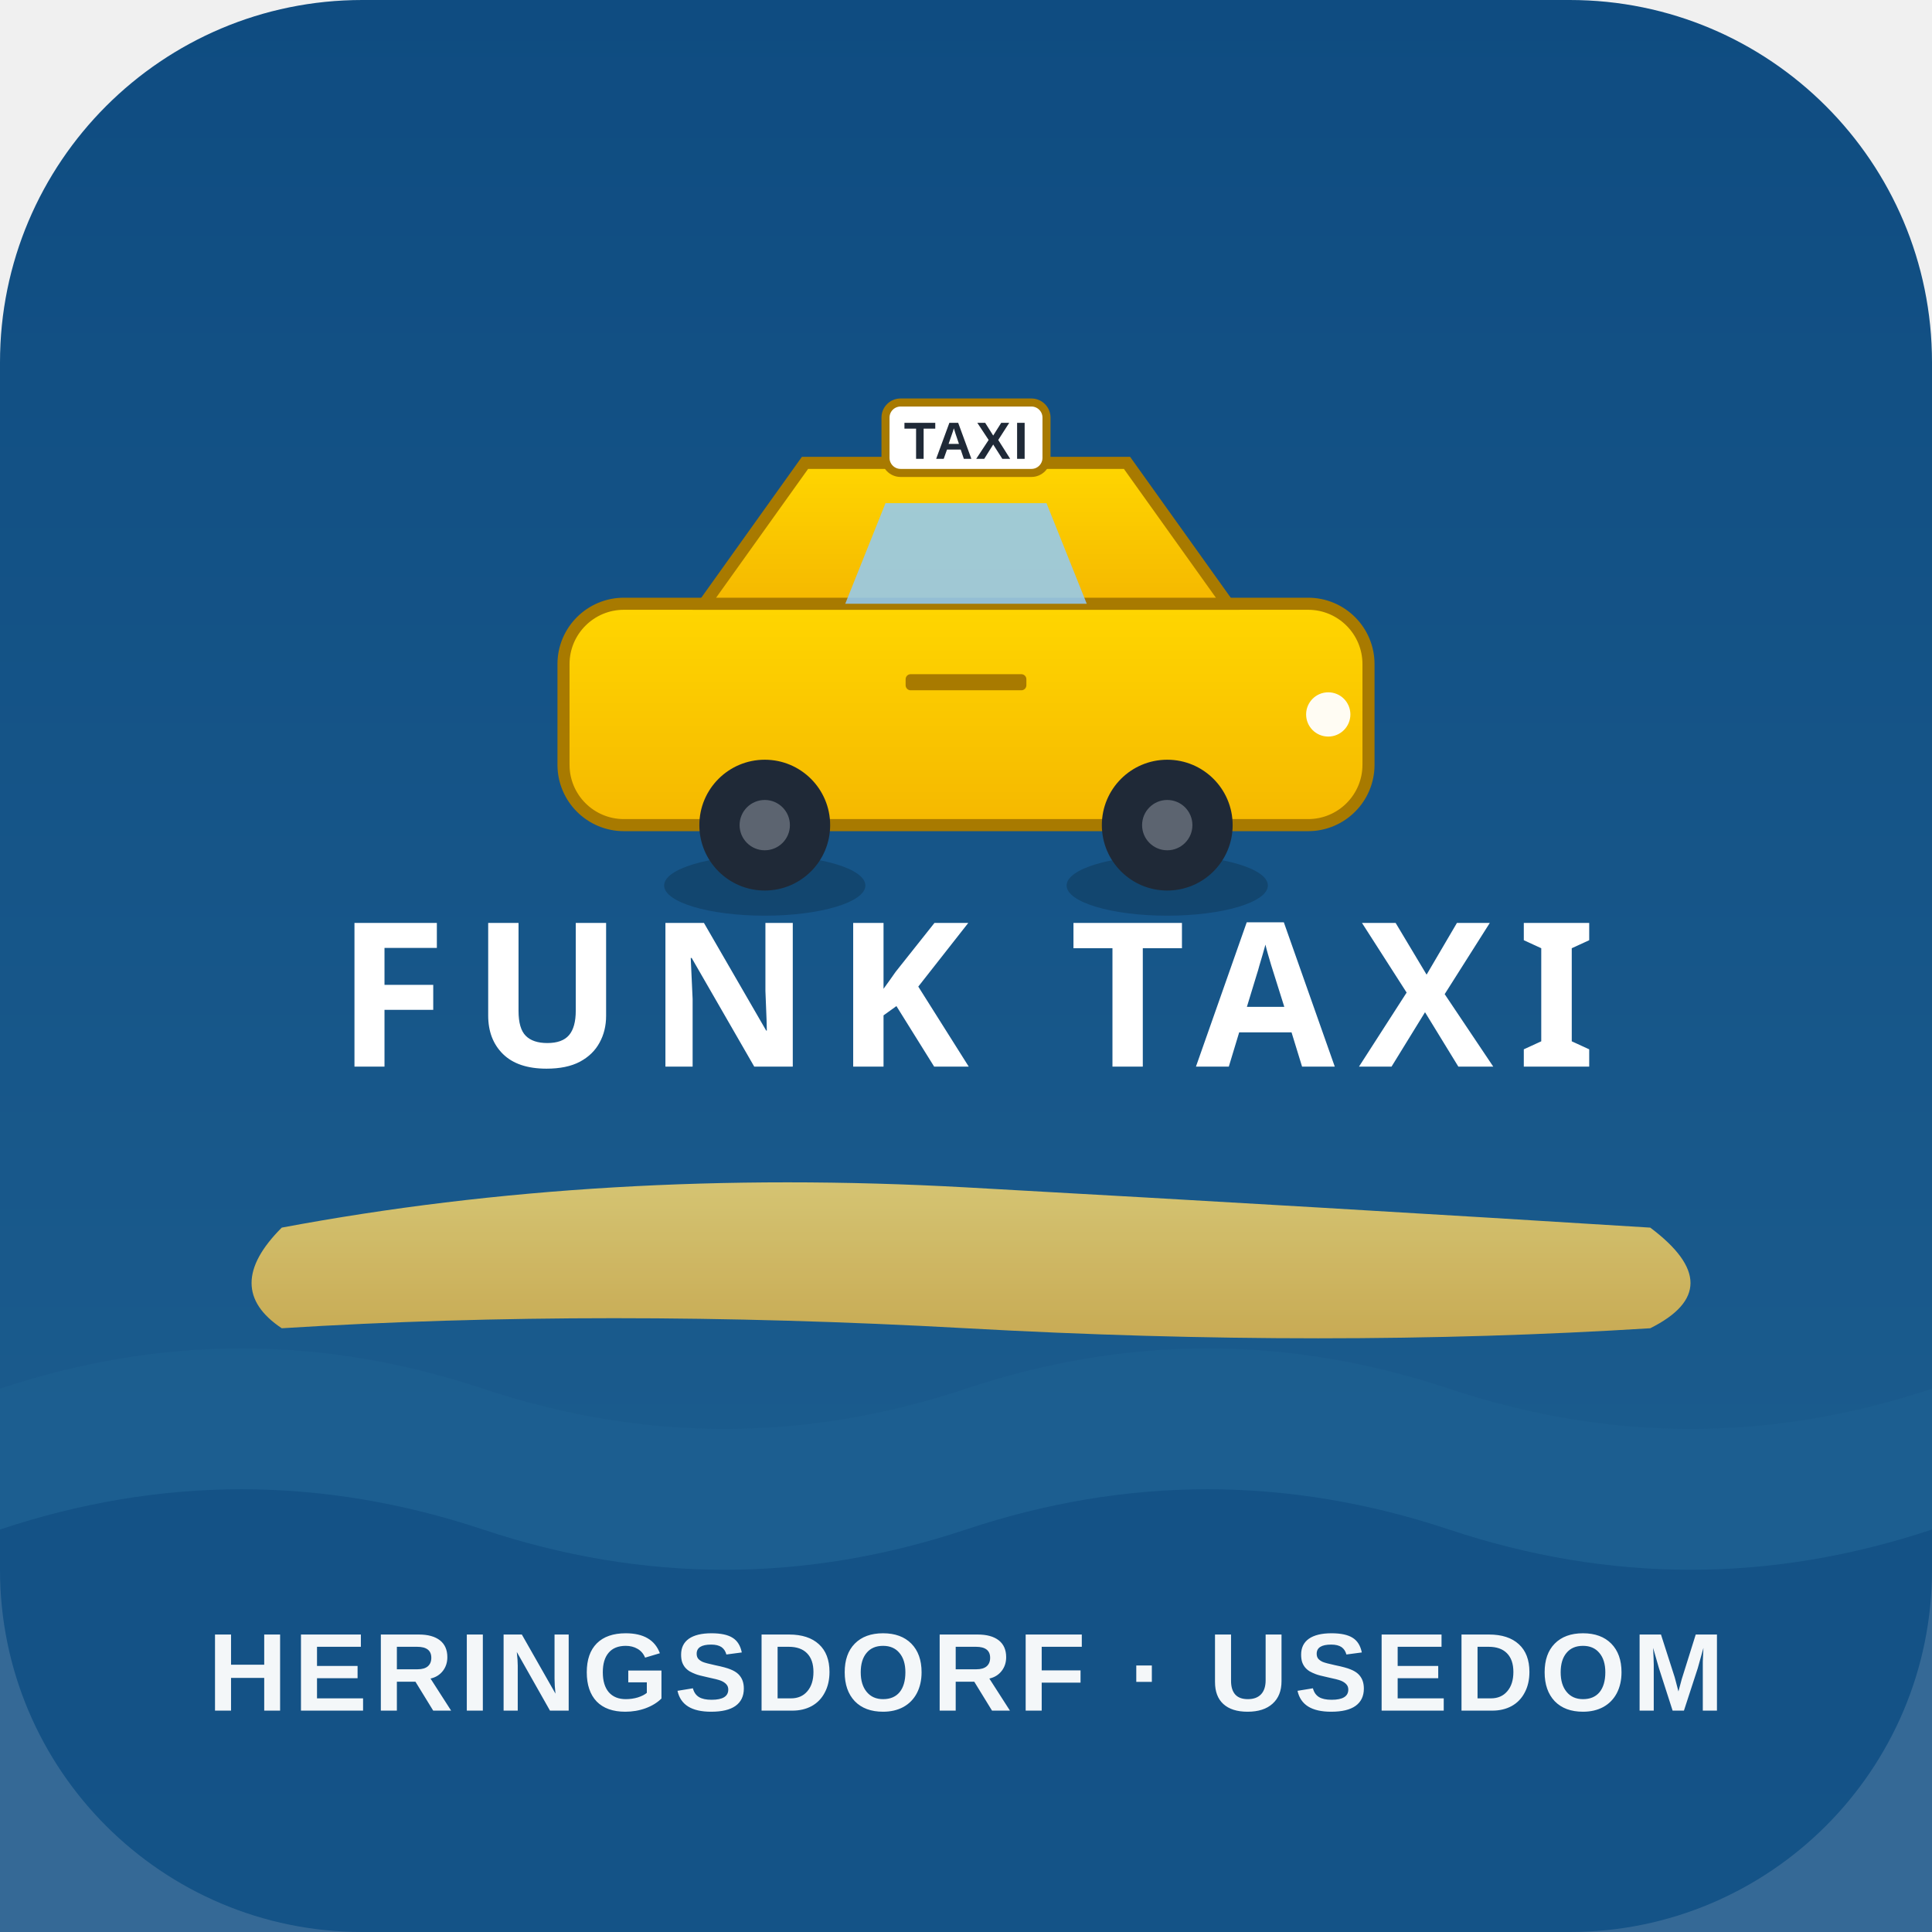
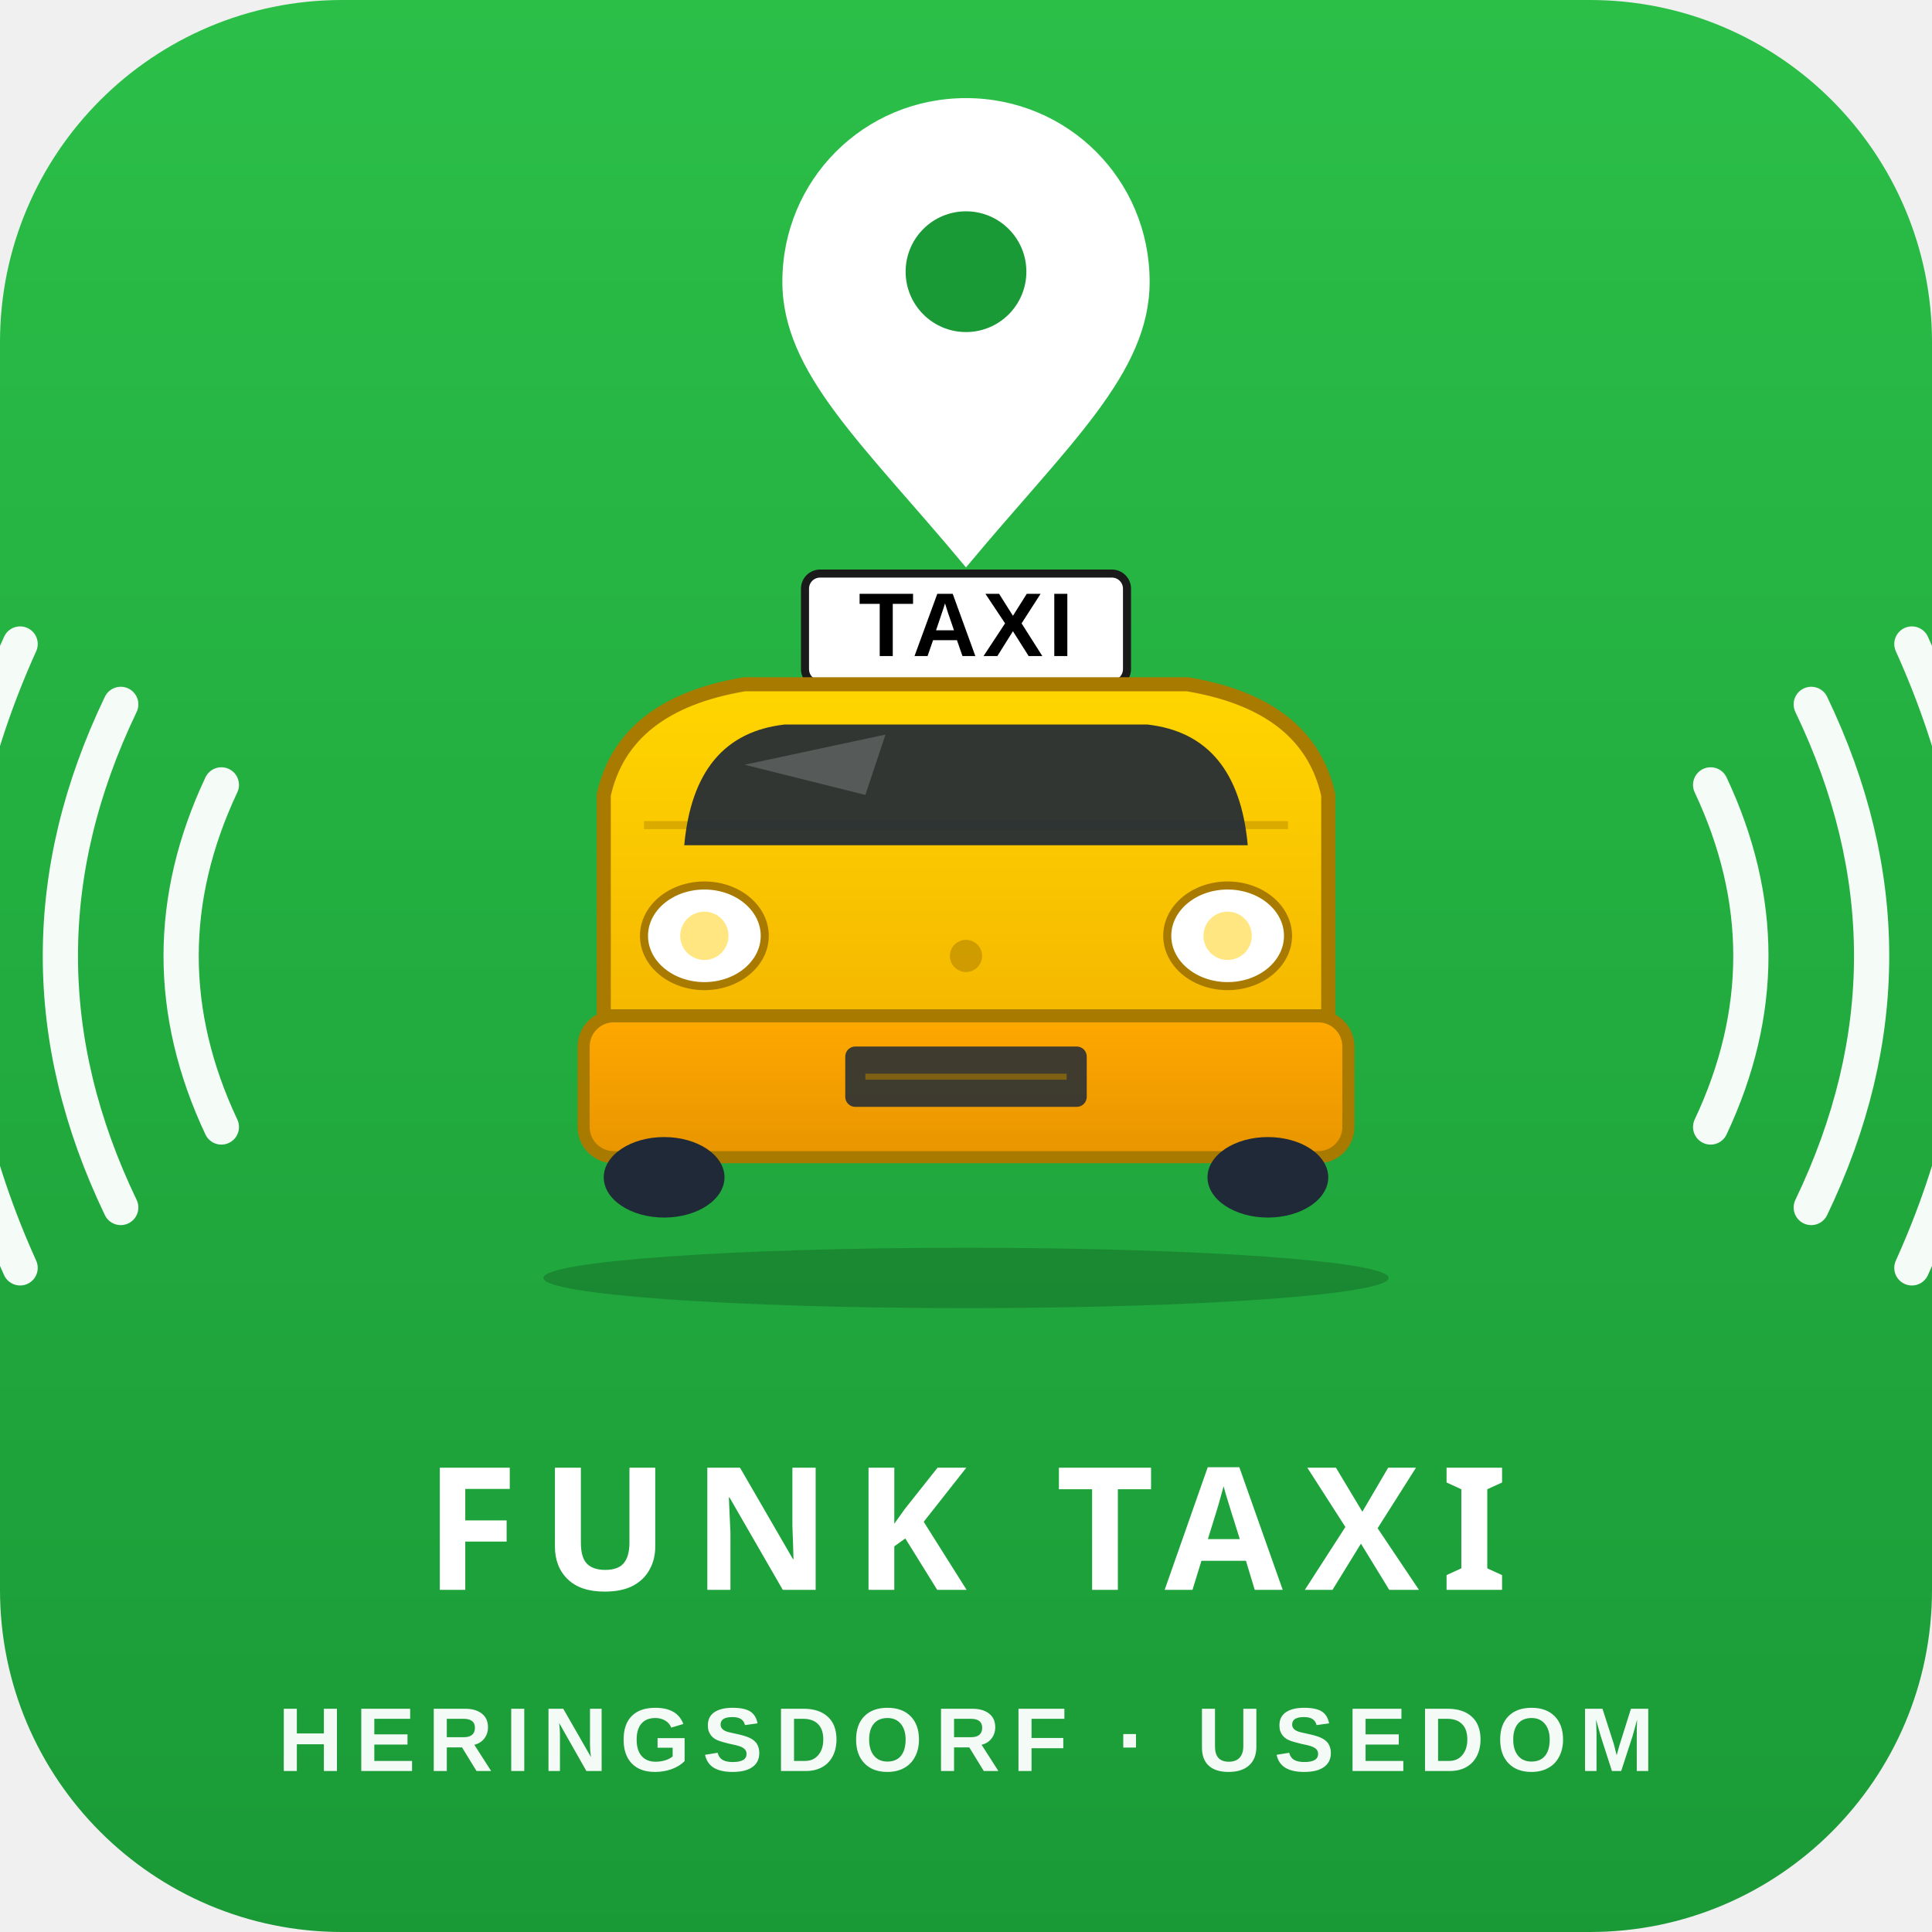
<svg xmlns="http://www.w3.org/2000/svg" viewBox="0 0 192 192" width="192" height="192">
  <defs>
-     <linearGradient id="sea" x1="0" x2="0" y1="0" y2="1">
-       <stop offset="0%" stop-color="#0f4c81" />
-       <stop offset="100%" stop-color="#1e6091" />
+     <linearGradient id="bg" x1="0" x2="0" y1="0" y2="1">
+       <stop offset="0%" stop-color="#2bbf48" />
+       <stop offset="100%" stop-color="#1a9a37" />
    </linearGradient>
-     <linearGradient id="sand" x1="0" x2="0" y1="0" y2="1">
-       <stop offset="0%" stop-color="#f5d76e" />
-       <stop offset="100%" stop-color="#e6b94a" />
-     </linearGradient>
-     <linearGradient id="taxi" x1="0" x2="0" y1="0" y2="1">
+     <linearGradient id="taxi-body" x1="0" x2="0" y1="0" y2="1">
      <stop offset="0%" stop-color="#FFD600" />
      <stop offset="100%" stop-color="#F5B800" />
    </linearGradient>
+     <linearGradient id="taxi-bumper" x1="0" x2="0" y1="0" y2="1">
+       <stop offset="0%" stop-color="#FFA800" />
+       <stop offset="100%" stop-color="#E89500" />
+     </linearGradient>
  </defs>
-   <rect width="192" height="192" rx="36" fill="url(#sea)" />
-   <path d="M0 138 Q24 130 48 138 T96 138 T144 138 T192 138 L192 192 L0 192 Z" fill="#1e6091" opacity="0.55" />
-   <path d="M0 152 Q24 144 48 152 T96 152 T144 152 T192 152 L192 192 L0 192 Z" fill="#0f4c81" opacity="0.65" />
-   <path d="M28 122 Q60 116 96 118 Q132 120 164 122 Q172 128 164 132 Q132 134 96 132 Q60 130 28 132 Q22 128 28 122 Z" fill="url(#sand)" opacity="0.85" />
-   <g transform="translate(56, 38)">
-     <ellipse cx="20" cy="50" rx="10" ry="3" fill="#000" opacity="0.18" />
-     <ellipse cx="60" cy="50" rx="10" ry="3" fill="#000" opacity="0.18" />
-     <rect x="0" y="22" width="80" height="22" rx="6" fill="url(#taxi)" stroke="#a87a00" stroke-width="1.2" />
-     <path d="M14 22 L24 8 L56 8 L66 22 Z" fill="url(#taxi)" stroke="#a87a00" stroke-width="1.2" />
-     <path d="M28 22 L32 12 L40 12 L40 22 Z" fill="#90caf9" opacity="0.85" />
-     <path d="M40 22 L40 12 L48 12 L52 22 Z" fill="#90caf9" opacity="0.85" />
-     <rect x="32" y="2" width="16" height="7" rx="1.5" fill="#fff" stroke="#a87a00" stroke-width="0.8" />
-     <text x="40" y="7.6" font-size="5.2" font-family="Arial Black, Arial, sans-serif" font-weight="900" text-anchor="middle" fill="#1f2937" letter-spacing="0.3">TAXI</text>
-     <circle cx="20" cy="44" r="6.5" fill="#1f2937" />
-     <circle cx="20" cy="44" r="2.5" fill="#5c6470" />
-     <circle cx="60" cy="44" r="6.5" fill="#1f2937" />
-     <circle cx="60" cy="44" r="2.5" fill="#5c6470" />
-     <circle cx="76" cy="33" r="2.2" fill="#fff" opacity="0.95" />
-     <rect x="34" y="29" width="12" height="1.6" rx="0.5" fill="#a87a00" />
+   <rect width="192" height="192" rx="34" fill="url(#bg)" />
+   <g transform="translate(96, 30)">
+     <path d="M 0 -20 C -10 -20 -18 -12 -18 -2 C -18 7 -10 14 0 26 C 10 14 18 7 18 -2 C 18 -12 10 -20 0 -20 Z" fill="#fff" stroke="#fff" stroke-width="0.5" />
+     <circle cx="0" cy="-3" r="6" fill="#1a9a37" />
  </g>
-   <text x="96" y="106" font-size="20" font-family="Arial Black, Impact, sans-serif" font-weight="900" text-anchor="middle" fill="#fff" letter-spacing="2.4">FUNK TAXI</text>
-   <text x="96" y="170" font-size="11" font-family="Arial, sans-serif" font-weight="700" text-anchor="middle" fill="#fff" letter-spacing="0.6" opacity="0.95">HERINGSDORF · USEDOM</text>
+   <g fill="none" stroke="#fff" stroke-width="3.5" stroke-linecap="round" opacity="0.95">
+     <path d="M 22 78 Q 14 95 22 112" />
+     <path d="M 12 70 Q 0 95 12 120" />
+     <path d="M 2 64 Q -12 95 2 126" />
+   </g>
+   <g fill="none" stroke="#fff" stroke-width="3.5" stroke-linecap="round" opacity="0.95">
+     <path d="M 170 78 Q 178 95 170 112" />
+     <path d="M 180 70 Q 192 95 180 120" />
+     <path d="M 190 64 Q 204 95 190 126" />
+   </g>
+   <g transform="translate(96, 95)">
+     <rect x="-16" y="-38" width="32" height="11" rx="1.5" fill="#fff" stroke="#1a1a1a" stroke-width="0.8" />
+     <text x="0" y="-29.8" font-size="9" font-family="Arial Black, Arial, sans-serif" font-weight="900" text-anchor="middle" fill="#000" letter-spacing="0.5">TAXI</text>
+     <ellipse cx="0" cy="32" rx="42" ry="3" fill="#000" opacity="0.18" />
+     <path d="M -36 6 L -36 -16 Q -34 -25 -22 -27 L 22 -27 Q 34 -25 36 -16 L 36 6 Z" fill="url(#taxi-body)" stroke="#a87a00" stroke-width="1.4" />
+     <line x1="-32" y1="-13" x2="32" y2="-13" stroke="#a87a00" stroke-width="0.8" opacity="0.4" />
+     <path d="M -28 -11 Q -27 -22 -18 -23 L 18 -23 Q 27 -22 28 -11 Z" fill="#1f2937" opacity="0.92" />
+     <path d="M -22 -19 L -8 -22 L -10 -16 Z" fill="#fff" opacity="0.18" />
+     <rect x="-38" y="6" width="76" height="14" rx="3" fill="url(#taxi-bumper)" stroke="#a87a00" stroke-width="1.2" />
+     <rect x="-12" y="9" width="24" height="6" rx="1" fill="#1f2937" opacity="0.85" />
+     <line x1="-10" y1="12" x2="10" y2="12" stroke="#a87a00" stroke-width="0.6" opacity="0.6" />
+     <ellipse cx="-26" cy="-2" rx="6" ry="5" fill="#fff" stroke="#a87a00" stroke-width="0.8" />
+     <circle cx="-26" cy="-2" r="2.4" fill="#FFE680" />
+     <ellipse cx="26" cy="-2" rx="6" ry="5" fill="#fff" stroke="#a87a00" stroke-width="0.8" />
+     <circle cx="26" cy="-2" r="2.4" fill="#FFE680" />
+     <ellipse cx="-30" cy="22" rx="6" ry="4" fill="#1f2937" />
+     <ellipse cx="30" cy="22" rx="6" ry="4" fill="#1f2937" />
+     <circle cx="0" cy="0" r="1.6" fill="#a87a00" opacity="0.5" />
+   </g>
+   <text x="96" y="158" font-size="17" font-family="Arial Black, Impact, sans-serif" font-weight="900" text-anchor="middle" fill="#fff" letter-spacing="2.2">FUNK TAXI</text>
+   <text x="96" y="176" font-size="9" font-family="Arial, sans-serif" font-weight="700" text-anchor="middle" fill="#fff" letter-spacing="1.2" opacity="0.95">HERINGSDORF · USEDOM</text>
</svg>
